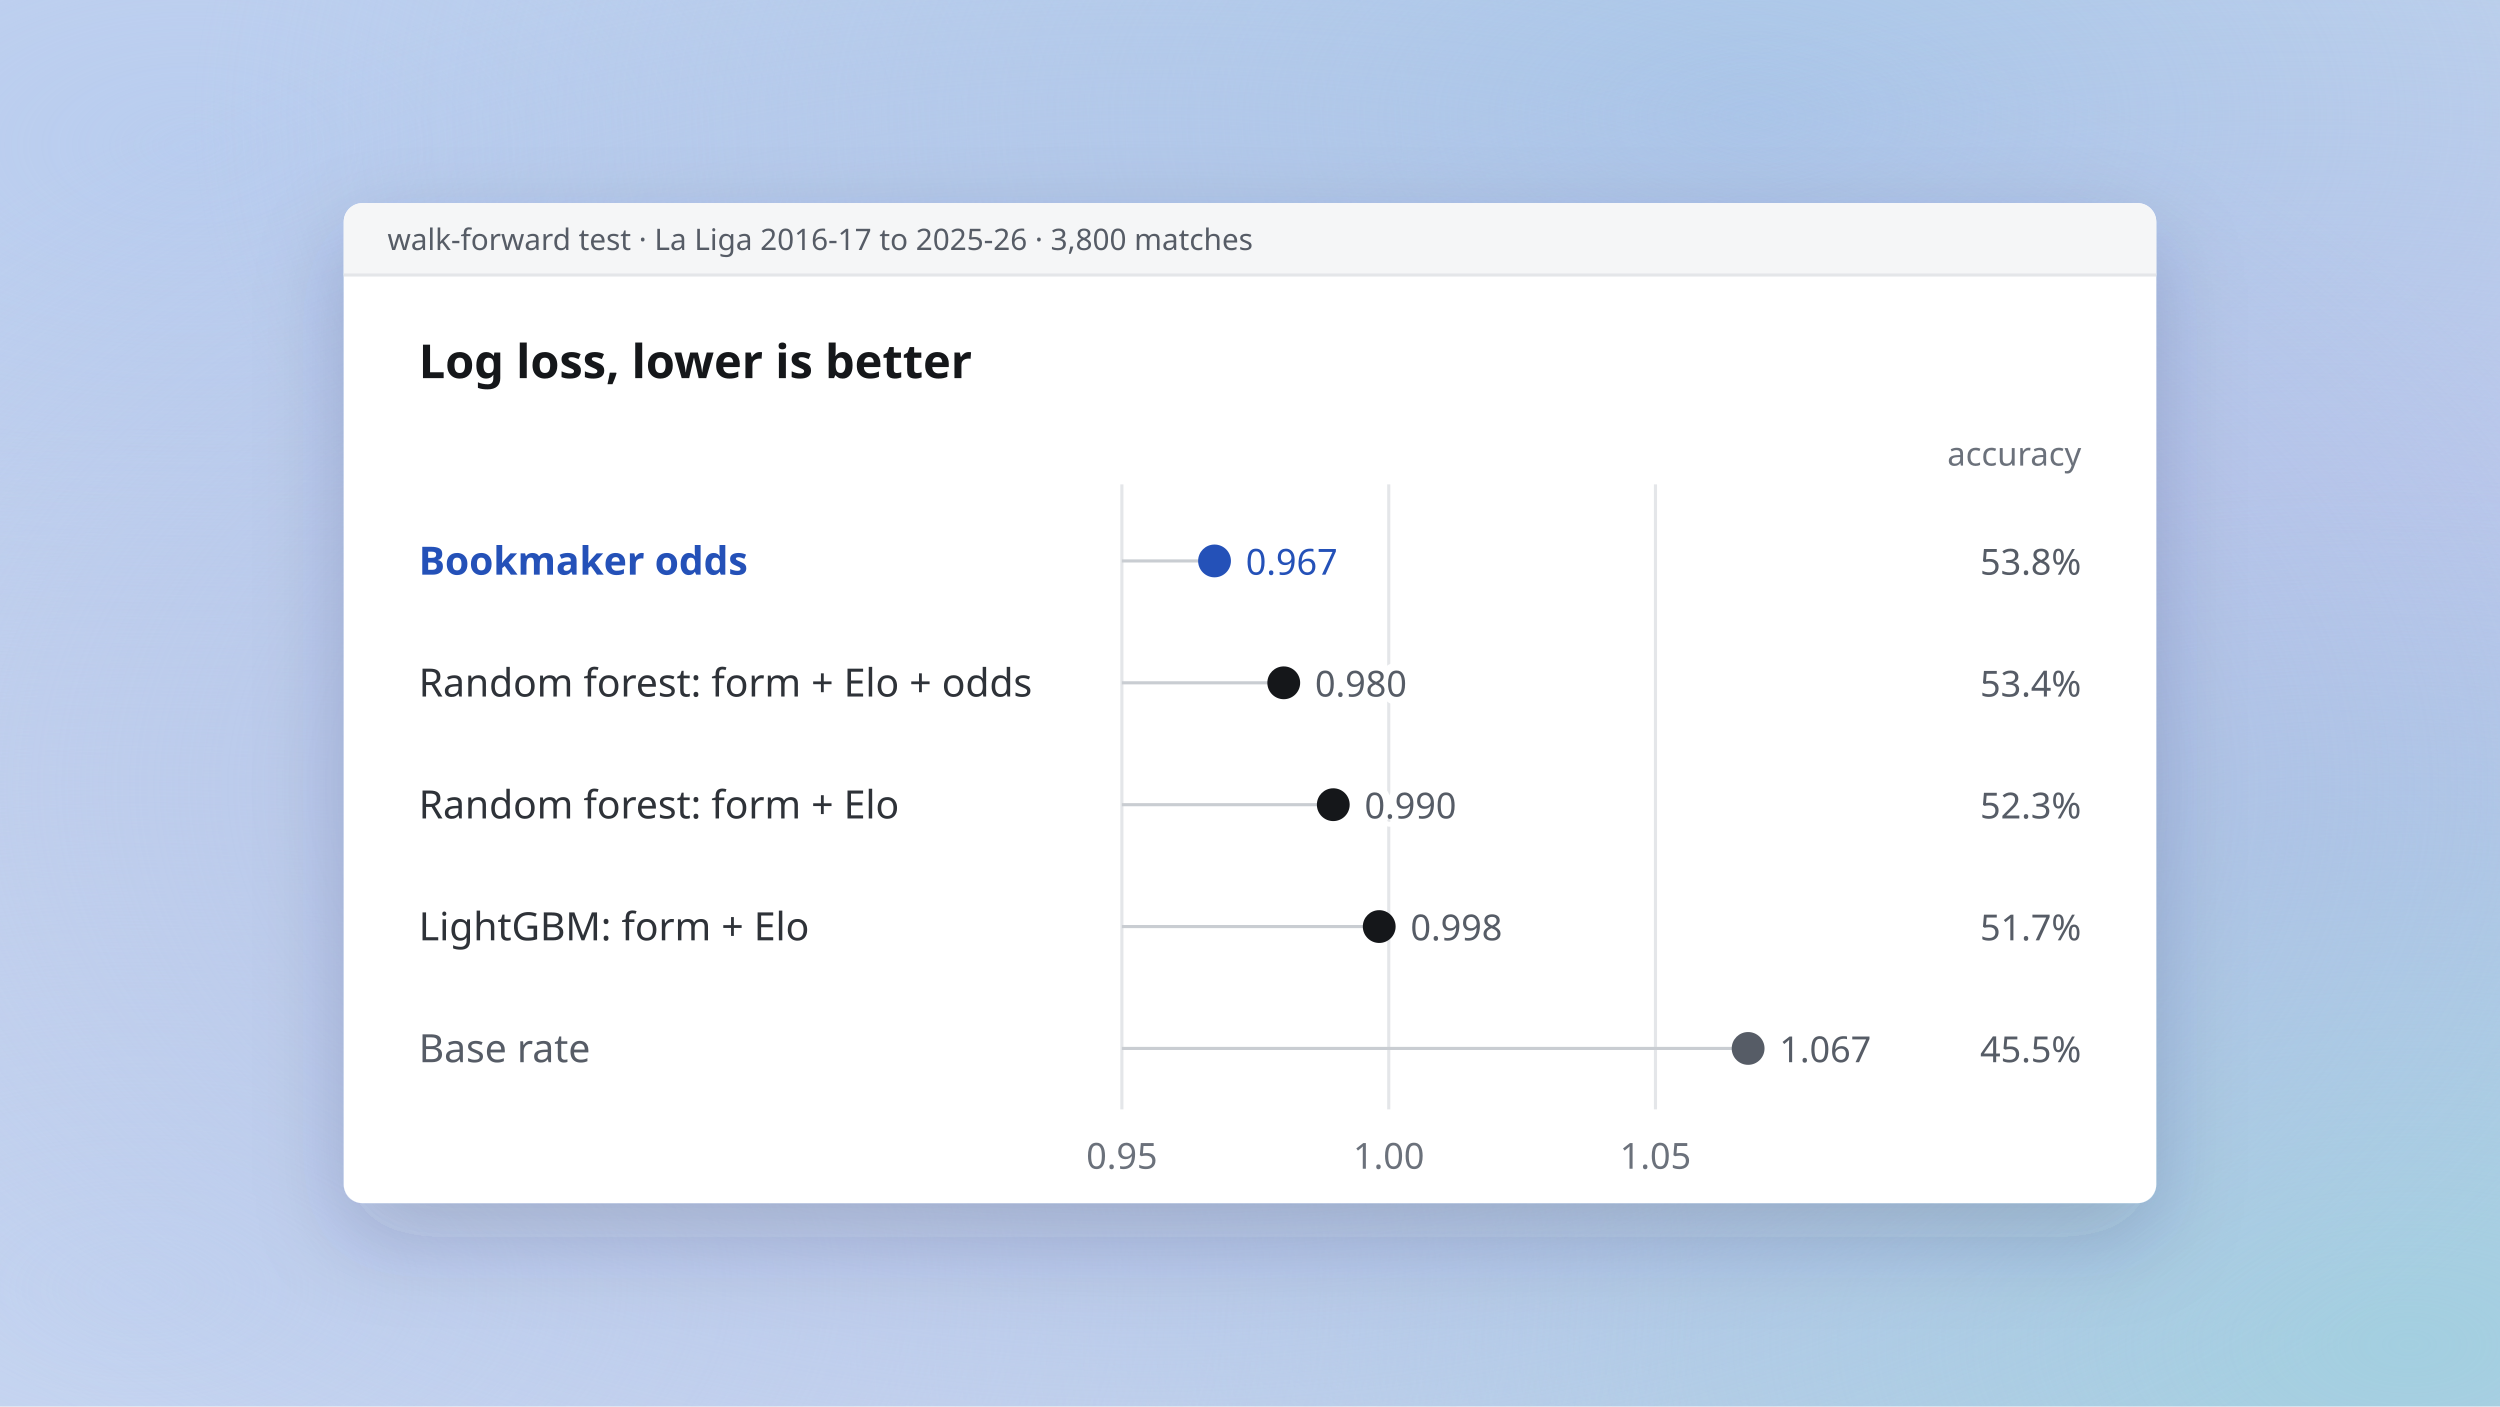
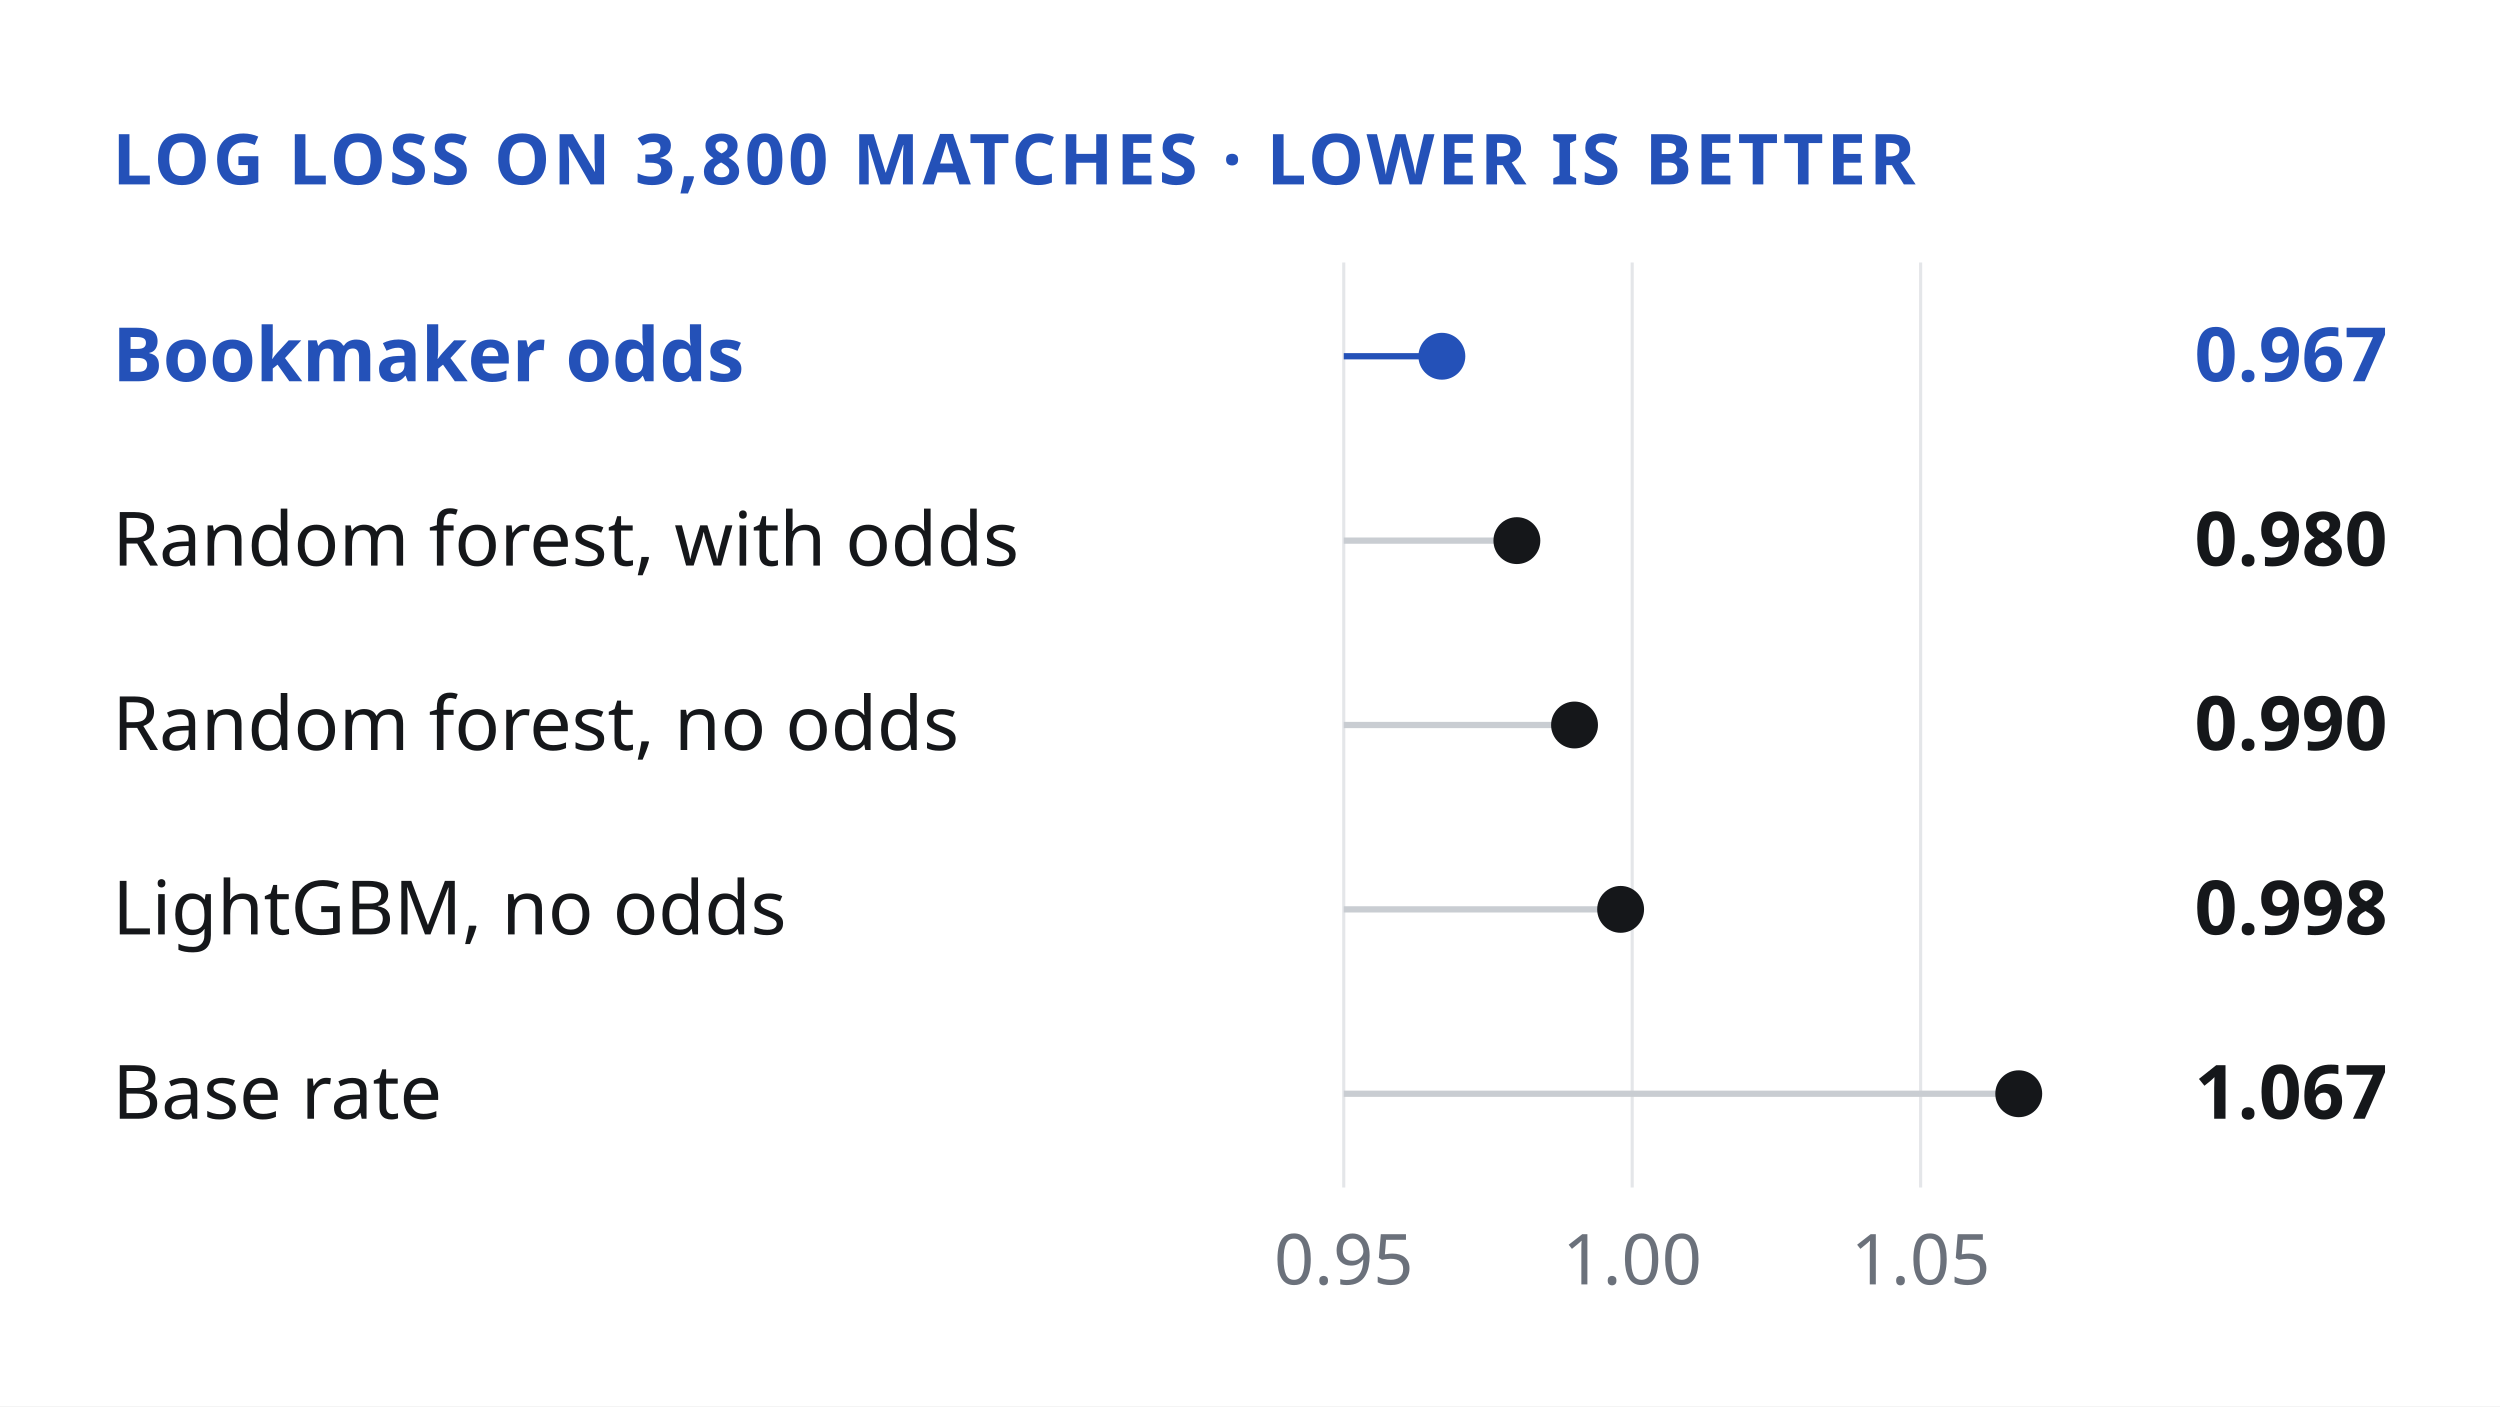
<svg xmlns="http://www.w3.org/2000/svg" width="1600" height="900" viewBox="0 0 1600 900">
-   <defs>
-     <radialGradient id="b0" cx="8%" cy="10%" r="62%" gradientUnits="objectBoundingBox">
-       <stop offset="0" stop-color="#b9cdef" stop-opacity="1" />
-       <stop offset="1" stop-color="#b9cdef" stop-opacity="0" />
-     </radialGradient>
-     <radialGradient id="b1" cx="70%" cy="8%" r="62%" gradientUnits="objectBoundingBox">
-       <stop offset="0" stop-color="#a9c6e8" stop-opacity="1" />
-       <stop offset="1" stop-color="#a9c6e8" stop-opacity="0" />
-     </radialGradient>
-     <radialGradient id="b2" cx="92%" cy="60%" r="62%" gradientUnits="objectBoundingBox">
-       <stop offset="0" stop-color="#b4bfe9" stop-opacity="1" />
-       <stop offset="1" stop-color="#b4bfe9" stop-opacity="0" />
-     </radialGradient>
-     <radialGradient id="b3" cx="96%" cy="96%" r="62%" gradientUnits="objectBoundingBox">
-       <stop offset="0" stop-color="#a3cfe0" stop-opacity="1" />
-       <stop offset="1" stop-color="#a3cfe0" stop-opacity="0" />
-     </radialGradient>
-     <radialGradient id="b4" cx="6%" cy="92%" r="62%" gradientUnits="objectBoundingBox">
-       <stop offset="0" stop-color="#c3d3f0" stop-opacity="1" />
-       <stop offset="1" stop-color="#c3d3f0" stop-opacity="0" />
-     </radialGradient>
-     <radialGradient id="b5" cx="46%" cy="56%" r="62%" gradientUnits="objectBoundingBox">
-       <stop offset="0" stop-color="#aebfe6" stop-opacity="1" />
-       <stop offset="1" stop-color="#aebfe6" stop-opacity="0" />
-     </radialGradient>
-     <filter id="sh" x="-20%" y="-20%" width="140%" height="160%">
-       <feDropShadow dx="0" dy="22" stdDeviation="28" flood-color="#1f2a44" flood-opacity="0.18" />
-     </filter>
-     <style>.s{font-family:"IBM Plex Sans";}.m{font-family:"IBM Plex Mono";}</style>
-   </defs>
-   <rect width="1600" height="900" fill="#cdd8ef" />
-   <rect width="1600" height="900" fill="url(#b0)" />
-   <rect width="1600" height="900" fill="url(#b1)" />
-   <rect width="1600" height="900" fill="url(#b2)" />
-   <rect width="1600" height="900" fill="url(#b3)" />
-   <rect width="1600" height="900" fill="url(#b4)" />
-   <rect width="1600" height="900" fill="url(#b5)" />
-   <g filter="url(#sh)">
-     <rect x="220" y="130" width="1160" height="640" rx="12" fill="#ffffff" />
-   </g>
-   <path d="M220 142 a12 12 0 0 1 12 -12 h1136 a12 12 0 0 1 12 12 v34 h-1160 z" fill="#f5f6f7" />
-   <line x1="220" y1="176" x2="1380" y2="176" stroke="#e4e6e9" stroke-width="2" />
-   <text class="m" x="248.0" y="160.0" font-size="19" fill="#565c66" text-anchor="start" font-weight="400">walk-forward test  ·  La Liga 2016-17 to 2025-26  ·  3,800 matches</text>
-   <text class="s" x="268.0" y="242.0" font-size="30" fill="#15171a" text-anchor="start" font-weight="600">Log loss, lower is better</text>
-   <line x1="718.0" y1="310" x2="718.0" y2="710" stroke="#e4e6e9" stroke-width="2" />
-   <text class="m" x="718.0" y="748.0" font-size="23" fill="#6b717b" text-anchor="middle" font-weight="400">0.95</text>
-   <line x1="888.8" y1="310" x2="888.8" y2="710" stroke="#e4e6e9" stroke-width="2" />
-   <text class="m" x="888.8" y="748.0" font-size="23" fill="#6b717b" text-anchor="middle" font-weight="400">1.00</text>
-   <line x1="1059.5" y1="310" x2="1059.5" y2="710" stroke="#e4e6e9" stroke-width="2" />
-   <text class="m" x="1059.5" y="748.0" font-size="23" fill="#6b717b" text-anchor="middle" font-weight="400">1.05</text>
-   <text class="m" x="1332.0" y="298.0" font-size="21" fill="#6b717b" text-anchor="end" font-weight="400">accuracy</text>
-   <text class="s" x="268.0" y="367.8" font-size="25" fill="#2451b8" text-anchor="start" font-weight="600">Bookmaker odds</text>
-   <line x1="718" y1="359.0" x2="777.3" y2="359.0" stroke="#c9cdd2" stroke-width="2" />
-   <circle cx="777.3" cy="359.0" r="10.5" fill="#2451b8" />
-   <text class="m" x="797.3" y="367.8" font-size="23" fill="#2451b8" text-anchor="start" font-weight="400" stroke="#ffffff" stroke-width="10" stroke-linejoin="round" paint-order="stroke">0.967</text>
-   <text class="m" x="1332.0" y="367.8" font-size="23" fill="#565c66" text-anchor="end" font-weight="400">53.8%</text>
-   <text class="s" x="268.0" y="445.8" font-size="25" fill="#2e3238" text-anchor="start" font-weight="400">Random forest: form + Elo + odds</text>
-   <line x1="718" y1="437.0" x2="821.6" y2="437.0" stroke="#c9cdd2" stroke-width="2" />
-   <circle cx="821.6" cy="437.0" r="10.5" fill="#15171a" />
-   <text class="m" x="841.6" y="445.8" font-size="23" fill="#565c66" text-anchor="start" font-weight="400" stroke="#ffffff" stroke-width="10" stroke-linejoin="round" paint-order="stroke">0.980</text>
-   <text class="m" x="1332.0" y="445.8" font-size="23" fill="#565c66" text-anchor="end" font-weight="400">53.4%</text>
-   <text class="s" x="268.0" y="523.8" font-size="25" fill="#2e3238" text-anchor="start" font-weight="400">Random forest: form + Elo</text>
-   <line x1="718" y1="515.0" x2="853.3" y2="515.0" stroke="#c9cdd2" stroke-width="2" />
-   <circle cx="853.3" cy="515.0" r="10.5" fill="#15171a" />
-   <text class="m" x="873.3" y="523.8" font-size="23" fill="#565c66" text-anchor="start" font-weight="400" stroke="#ffffff" stroke-width="10" stroke-linejoin="round" paint-order="stroke">0.990</text>
-   <text class="m" x="1332.0" y="523.8" font-size="23" fill="#565c66" text-anchor="end" font-weight="400">52.3%</text>
-   <text class="s" x="268.0" y="601.8" font-size="25" fill="#2e3238" text-anchor="start" font-weight="400">LightGBM: form + Elo</text>
-   <line x1="718" y1="593.0" x2="882.7" y2="593.0" stroke="#c9cdd2" stroke-width="2" />
-   <circle cx="882.7" cy="593.0" r="10.5" fill="#15171a" />
-   <text class="m" x="902.7" y="601.8" font-size="23" fill="#565c66" text-anchor="start" font-weight="400" stroke="#ffffff" stroke-width="10" stroke-linejoin="round" paint-order="stroke">0.998</text>
-   <text class="m" x="1332.0" y="601.8" font-size="23" fill="#565c66" text-anchor="end" font-weight="400">51.7%</text>
-   <text class="s" x="268.0" y="679.8" font-size="25" fill="#565c66" text-anchor="start" font-weight="400">Base rate</text>
-   <line x1="718" y1="671.0" x2="1118.8" y2="671.0" stroke="#c9cdd2" stroke-width="2" />
-   <circle cx="1118.8" cy="671.0" r="10.5" fill="#565c66" />
-   <text class="m" x="1138.8" y="679.8" font-size="23" fill="#565c66" text-anchor="start" font-weight="400" stroke="#ffffff" stroke-width="10" stroke-linejoin="round" paint-order="stroke">1.067</text>
-   <text class="m" x="1332.0" y="679.8" font-size="23" fill="#565c66" text-anchor="end" font-weight="400">45.5%</text>
+   <style>.s{font-family:"IBM Plex Sans";}.m{font-family:"JetBrains Mono";}</style>
+   <rect width="1600" height="900" fill="#ffffff" />
+   <text class="m" x="72" y="118" font-size="45" font-weight="600" fill="#2451b8" text-anchor="start" letter-spacing="2">LOG LOSS ON 3,800 MATCHES · LOWER IS BETTER</text>
+   <line x1="860.0" y1="168" x2="860.0" y2="760" stroke="#e4e6e9" stroke-width="2" />
+   <text class="m" x="860.0" y="822" font-size="45" font-weight="400" fill="#6b717b" text-anchor="middle">0.95</text>
+   <line x1="1044.6" y1="168" x2="1044.6" y2="760" stroke="#e4e6e9" stroke-width="2" />
+   <text class="m" x="1044.6" y="822" font-size="45" font-weight="400" fill="#6b717b" text-anchor="middle">1.00</text>
+   <line x1="1229.2" y1="168" x2="1229.2" y2="760" stroke="#e4e6e9" stroke-width="2" />
+   <text class="m" x="1229.2" y="822" font-size="45" font-weight="400" fill="#6b717b" text-anchor="middle">1.05</text>
+   <text class="s" x="72" y="244" font-size="48" font-weight="600" fill="#2451b8" text-anchor="start">Bookmaker odds</text>
+   <line x1="860" y1="228" x2="922.8" y2="228" stroke="#2451b8" stroke-width="4" />
+   <circle cx="922.8" cy="228" r="15" fill="#2451b8" />
+   <text class="m" x="1528" y="244" font-size="48" font-weight="600" fill="#2451b8" text-anchor="end">0.967</text>
+   <text class="s" x="72" y="362" font-size="48" font-weight="500" fill="#15171a" text-anchor="start">Random forest, with odds</text>
+   <line x1="860" y1="346" x2="970.8" y2="346" stroke="#c9cdd2" stroke-width="4" />
+   <circle cx="970.8" cy="346" r="15" fill="#15171a" />
+   <text class="m" x="1528" y="362" font-size="48" font-weight="600" fill="#15171a" text-anchor="end">0.980</text>
+   <text class="s" x="72" y="480" font-size="48" font-weight="500" fill="#15171a" text-anchor="start">Random forest, no odds</text>
+   <line x1="860" y1="464" x2="1007.7" y2="464" stroke="#c9cdd2" stroke-width="4" />
+   <circle cx="1007.7" cy="464" r="15" fill="#15171a" />
+   <text class="m" x="1528" y="480" font-size="48" font-weight="600" fill="#15171a" text-anchor="end">0.990</text>
+   <text class="s" x="72" y="598" font-size="48" font-weight="500" fill="#15171a" text-anchor="start">LightGBM, no odds</text>
+   <line x1="860" y1="582" x2="1037.2" y2="582" stroke="#c9cdd2" stroke-width="4" />
+   <circle cx="1037.2" cy="582" r="15" fill="#15171a" />
+   <text class="m" x="1528" y="598" font-size="48" font-weight="600" fill="#15171a" text-anchor="end">0.998</text>
+   <text class="s" x="72" y="716" font-size="48" font-weight="500" fill="#15171a" text-anchor="start">Base rate</text>
+   <line x1="860" y1="700" x2="1292.0" y2="700" stroke="#c9cdd2" stroke-width="4" />
+   <circle cx="1292.0" cy="700" r="15" fill="#15171a" />
+   <text class="m" x="1528" y="716" font-size="48" font-weight="600" fill="#15171a" text-anchor="end">1.067</text>
</svg>
